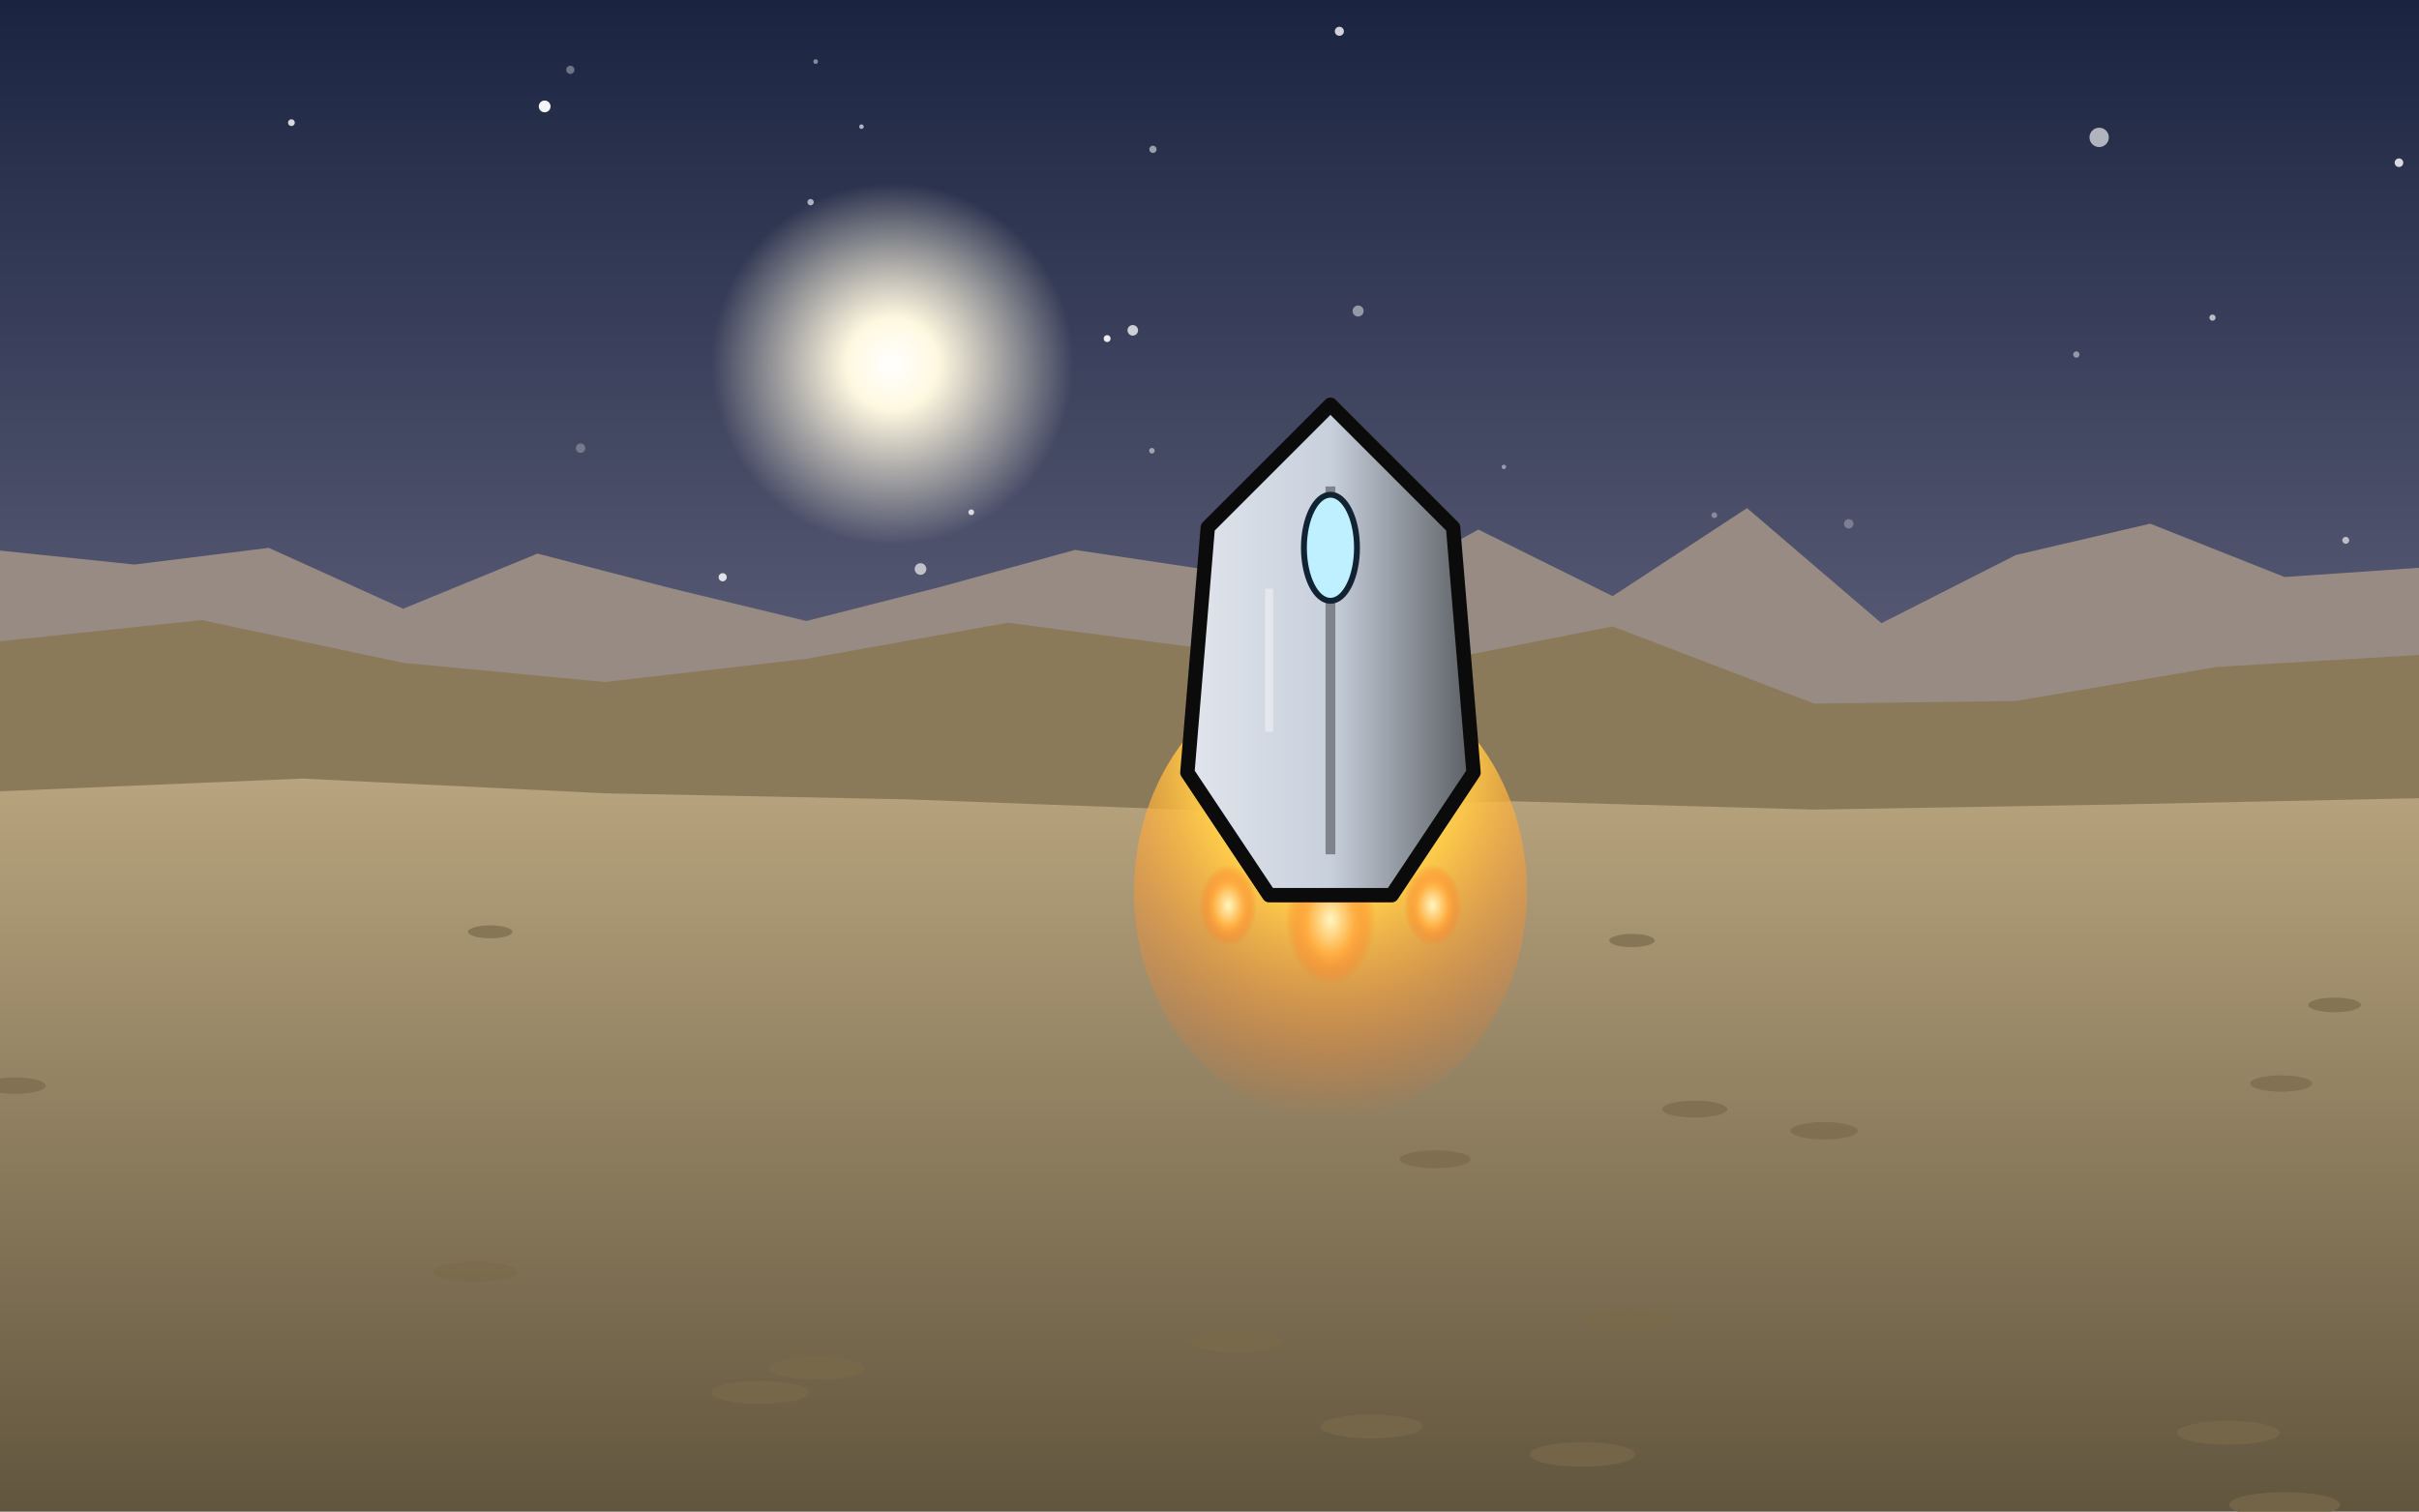
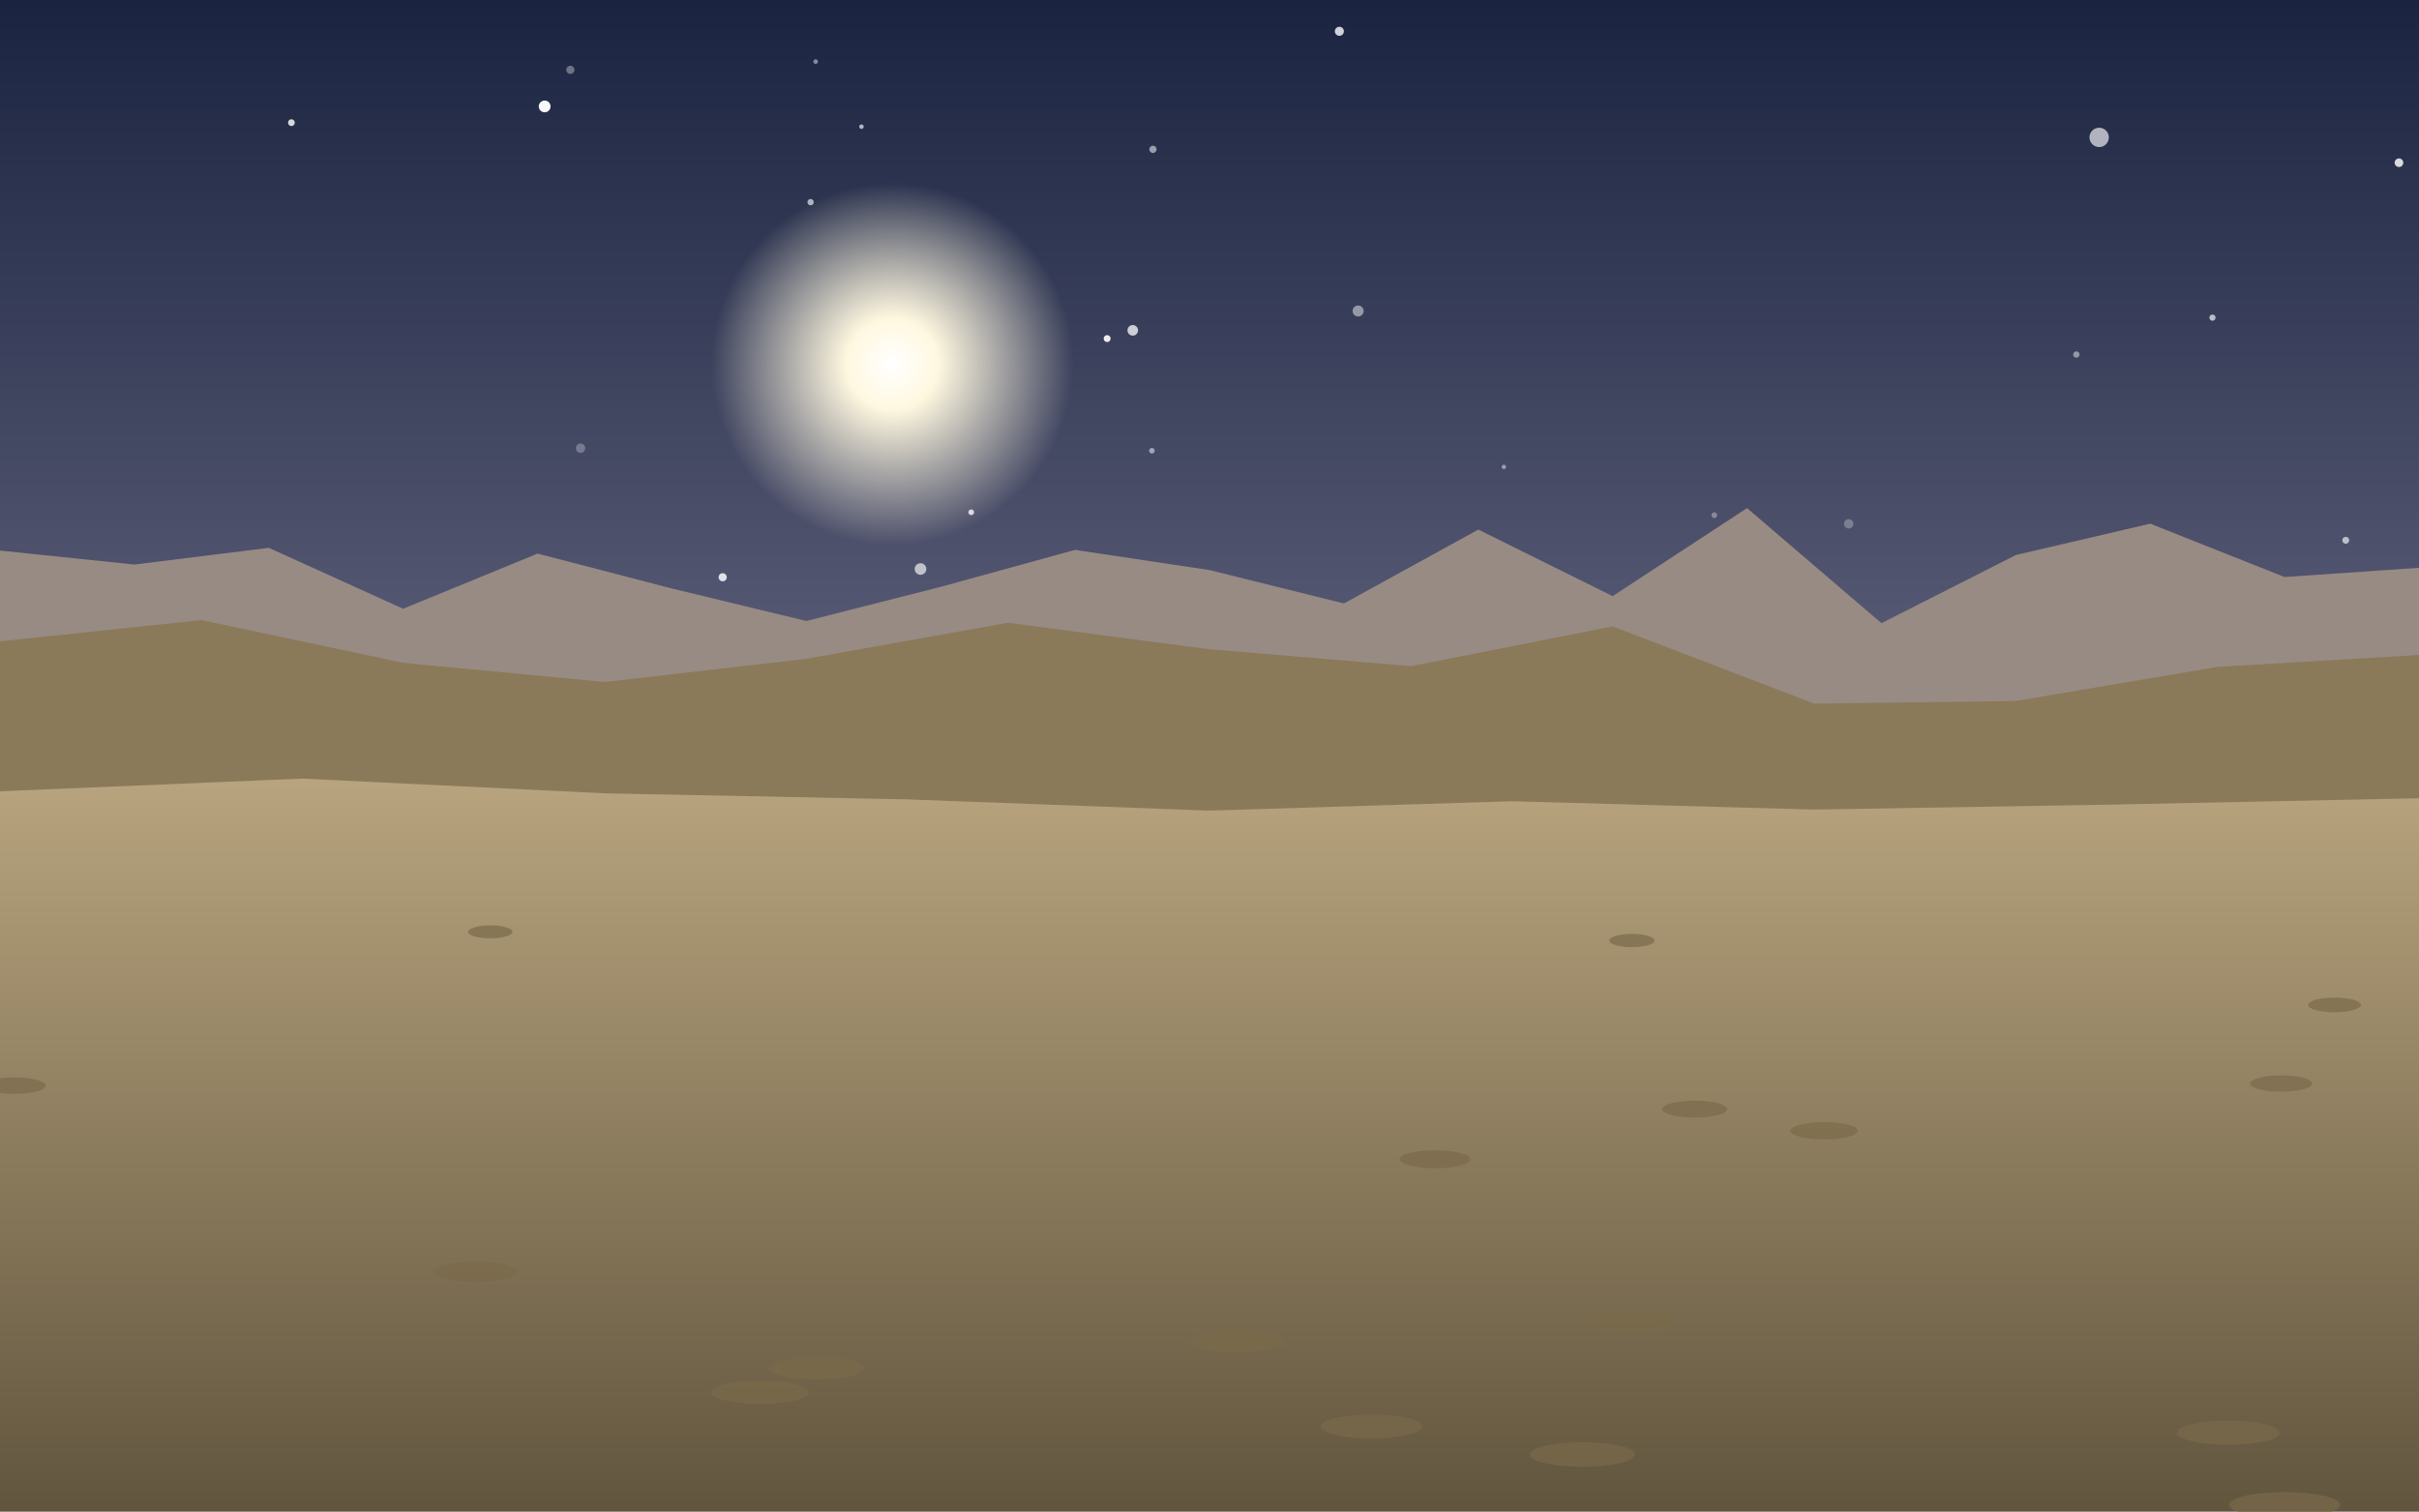
<svg xmlns="http://www.w3.org/2000/svg" width="320" height="200" viewBox="0 0 320 200">
  <defs>
    <linearGradient id="sky" x1="0" y1="0" x2="0" y2="1">
      <stop offset="0" stop-color="#1a2440" />
      <stop offset="1" stop-color="#a8a0b8" />
    </linearGradient>
    <linearGradient id="gr" x1="0" y1="0" x2="0" y2="1">
      <stop offset="0" stop-color="#b8a47e" />
      <stop offset="1" stop-color="#61553e" />
    </linearGradient>
    <filter id="soft" x="-50%" y="-50%" width="200%" height="200%">
      <feGaussianBlur stdDeviation="1.6" />
    </filter>
    <radialGradient id="sun" cx="0.5" cy="0.5" r="0.5">
      <stop offset="0" stop-color="#ffffff" />
      <stop offset="0.25" stop-color="#fff8e0" />
      <stop offset="1" stop-color="#fff8e0" stop-opacity="0" />
-     </radialGradient>
-     <linearGradient id="csh" x1="0" y1="0" x2="0" y2="1">
-       <stop offset="0" stop-color="#e1e5ec" />
-       <stop offset="0.5" stop-color="#c8d0dc" />
-       <stop offset="1" stop-color="#5a5e63" />
-     </linearGradient>
-     <radialGradient id="cse" cx="0.5" cy="0.5" r="0.5">
-       <stop offset="0" stop-color="#fff6c0" />
-       <stop offset="0.5" stop-color="#ffb347" />
-       <stop offset="1" stop-color="#ff6a1a" stop-opacity="0" />
-     </radialGradient>
-     <radialGradient id="fl" cx="0.5" cy="0.2" r="0.8">
-       <stop offset="0" stop-color="#ffffff" />
-       <stop offset="0.4" stop-color="#ffd04a" />
-       <stop offset="1" stop-color="#ff6a1a" stop-opacity="0" />
    </radialGradient>
  </defs>
  <rect x="0" y="0" width="320" height="200" fill="url(#sky)" />
  <circle cx="177.18" cy="4.14" r="0.6" fill="#ffffff" opacity="0.79" />
  <circle cx="146.46" cy="44.8" r="0.46" fill="#ffffff" opacity="0.9" />
  <circle cx="71.6" cy="83.19" r="0.33" fill="#ffffff" opacity="0.69" />
  <circle cx="152.38" cy="59.64" r="0.37" fill="#ffffff" opacity="0.5" />
  <circle cx="237.09" cy="86.48" r="0.32" fill="#ffffff" opacity="0.32" />
  <circle cx="292.68" cy="42.03" r="0.41" fill="#ffffff" opacity="0.66" />
  <circle cx="226.78" cy="68.17" r="0.38" fill="#ffffff" opacity="0.34" />
  <circle cx="310.31" cy="71.49" r="0.46" fill="#ffffff" opacity="0.63" />
  <circle cx="113.96" cy="16.76" r="0.3" fill="#ffffff" opacity="0.65" />
  <circle cx="92.43" cy="88.08" r="0.68" fill="#ffffff" opacity="0.66" />
  <circle cx="152.52" cy="19.76" r="0.48" fill="#ffffff" opacity="0.53" />
  <circle cx="198.94" cy="61.78" r="0.29" fill="#ffffff" opacity="0.46" />
  <circle cx="317.35" cy="21.53" r="0.57" fill="#ffffff" opacity="0.82" />
  <circle cx="26.67" cy="74.39" r="0.42" fill="#ffffff" opacity="0.81" />
  <circle cx="76.8" cy="59.3" r="0.62" fill="#ffffff" opacity="0.27" />
  <circle cx="128.48" cy="67.78" r="0.38" fill="#ffffff" opacity="0.77" />
  <circle cx="75.45" cy="9.24" r="0.54" fill="#ffffff" opacity="0.35" />
  <circle cx="157.33" cy="89.28" r="0.51" fill="#ffffff" opacity="0.51" />
  <circle cx="118.51" cy="47.75" r="0.34" fill="#ffffff" opacity="0.92" />
  <circle cx="50.29" cy="82.41" r="0.78" fill="#ffffff" opacity="0.55" />
  <circle cx="134.16" cy="78.4" r="0.37" fill="#ffffff" opacity="0.69" />
  <circle cx="72.05" cy="14.08" r="0.78" fill="#ffffff" opacity="0.96" />
  <circle cx="149.85" cy="43.71" r="0.7" fill="#ffffff" opacity="0.75" />
  <circle cx="38.55" cy="16.23" r="0.45" fill="#ffffff" opacity="0.81" />
  <circle cx="107.23" cy="26.75" r="0.42" fill="#ffffff" opacity="0.62" />
  <circle cx="107.9" cy="8.15" r="0.31" fill="#ffffff" opacity="0.45" />
  <circle cx="274.67" cy="46.91" r="0.42" fill="#ffffff" opacity="0.45" />
  <circle cx="95.6" cy="76.38" r="0.54" fill="#ffffff" opacity="0.83" />
  <circle cx="277.69" cy="18.18" r="1.28" fill="#ffffff" opacity="0.64" />
  <circle cx="244.56" cy="69.31" r="0.62" fill="#ffffff" opacity="0.27" />
  <circle cx="179.66" cy="41.15" r="0.73" fill="#ffffff" opacity="0.47" />
  <circle cx="121.77" cy="75.29" r="0.77" fill="#ffffff" opacity="0.64" />
  <circle cx="118.06" cy="48.17" r="24" fill="url(#sun)" />
  <path d="M0,100L0,72.85L17.78,74.7L35.56,72.49L53.33,80.55L71.11,73.25L88.89,77.87L106.67,82.17L124.44,77.65L142.22,72.76L160,75.43L177.78,79.85L195.56,70.07L213.33,78.88L231.11,67.23L248.89,82.46L266.67,73.44L284.44,69.29L302.22,76.35L320,75.13L320,100Z" fill="#988b84" />
  <path d="M0,114L0,84.85L26.67,82.05L53.33,87.7L80,90.24L106.67,87.17L133.33,82.4L160,85.91L186.67,88.14L213.33,82.88L240,93.1L266.67,92.75L293.33,88.24L320,86.66L320,114Z" fill="#8a7a5a" />
  <path d="M0,200L0,104.7L40,103.02L80,104.97L120,105.77L160,107.26L200,106.02L240,107.12L280,106.45L320,105.62L320,200Z" fill="url(#gr)" />
  <ellipse cx="215.88" cy="124.45" rx="3" ry="0.88" fill="#7a6a4a" opacity="0.7" />
  <ellipse cx="100.54" cy="184.23" rx="6.48" ry="1.53" fill="#7a6a4a" opacity="0.7" />
  <ellipse cx="1.94" cy="143.65" rx="4.12" ry="1.09" fill="#7a6a4a" opacity="0.7" />
  <ellipse cx="108.07" cy="181.04" rx="6.3" ry="1.49" fill="#7a6a4a" opacity="0.7" />
  <ellipse cx="181.44" cy="188.74" rx="6.74" ry="1.58" fill="#7a6a4a" opacity="0.7" />
  <ellipse cx="301.77" cy="143.37" rx="4.11" ry="1.08" fill="#7a6a4a" opacity="0.7" />
  <ellipse cx="308.83" cy="132.97" rx="3.5" ry="0.97" fill="#7a6a4a" opacity="0.7" />
  <ellipse cx="215.41" cy="174.74" rx="5.93" ry="1.42" fill="#7a6a4a" opacity="0.7" />
  <ellipse cx="189.84" cy="153.39" rx="4.69" ry="1.19" fill="#7a6a4a" opacity="0.7" />
  <ellipse cx="241.3" cy="149.62" rx="4.47" ry="1.15" fill="#7a6a4a" opacity="0.7" />
  <ellipse cx="64.85" cy="123.3" rx="2.94" ry="0.86" fill="#7a6a4a" opacity="0.7" />
  <ellipse cx="302.23" cy="199.12" rx="7.35" ry="1.69" fill="#7a6a4a" opacity="0.7" />
  <ellipse cx="294.77" cy="189.58" rx="6.79" ry="1.59" fill="#7a6a4a" opacity="0.7" />
  <ellipse cx="209.33" cy="192.45" rx="6.96" ry="1.62" fill="#7a6a4a" opacity="0.7" />
  <ellipse cx="62.87" cy="168.27" rx="5.55" ry="1.35" fill="#7a6a4a" opacity="0.7" />
  <ellipse cx="163.58" cy="177.5" rx="6.09" ry="1.45" fill="#7a6a4a" opacity="0.7" />
  <ellipse cx="224.19" cy="146.76" rx="4.3" ry="1.12" fill="#7a6a4a" opacity="0.7" />
-   <ellipse cx="176" cy="118" rx="26" ry="30" fill="url(#fl)" />
-   <g transform="translate(176 86) rotate(-90) scale(2.6) translate(-16 -12)">
-     <ellipse cx="2.27" cy="12" rx="3.33" ry="2.29" fill="url(#cse)" />
-     <ellipse cx="3" cy="6.8" rx="2.08" ry="1.46" fill="url(#cse)" />
-     <ellipse cx="3" cy="17.2" rx="2.08" ry="1.46" fill="url(#cse)" />
-     <polygon points="28.48,12 22.24,5.76 9.76,4.72 3.52,8.88 3.52,15.12 9.76,19.28 22.24,18.24" fill="url(#csh)" stroke="#0b0b0b" stroke-width="0.73" stroke-linejoin="round" />
-     <line x1="5.6" y1="12" x2="24.32" y2="12" stroke="#6e7279" stroke-width="0.5" opacity="0.8" />
-     <line x1="11.84" y1="8.88" x2="19.12" y2="8.88" stroke="#e9ecf1" stroke-width="0.4" opacity="0.8" />
-     <ellipse cx="21.2" cy="12" rx="2.7" ry="1.35" fill="#bff0ff" stroke="#123" stroke-width="0.3" />
-   </g>
</svg>
